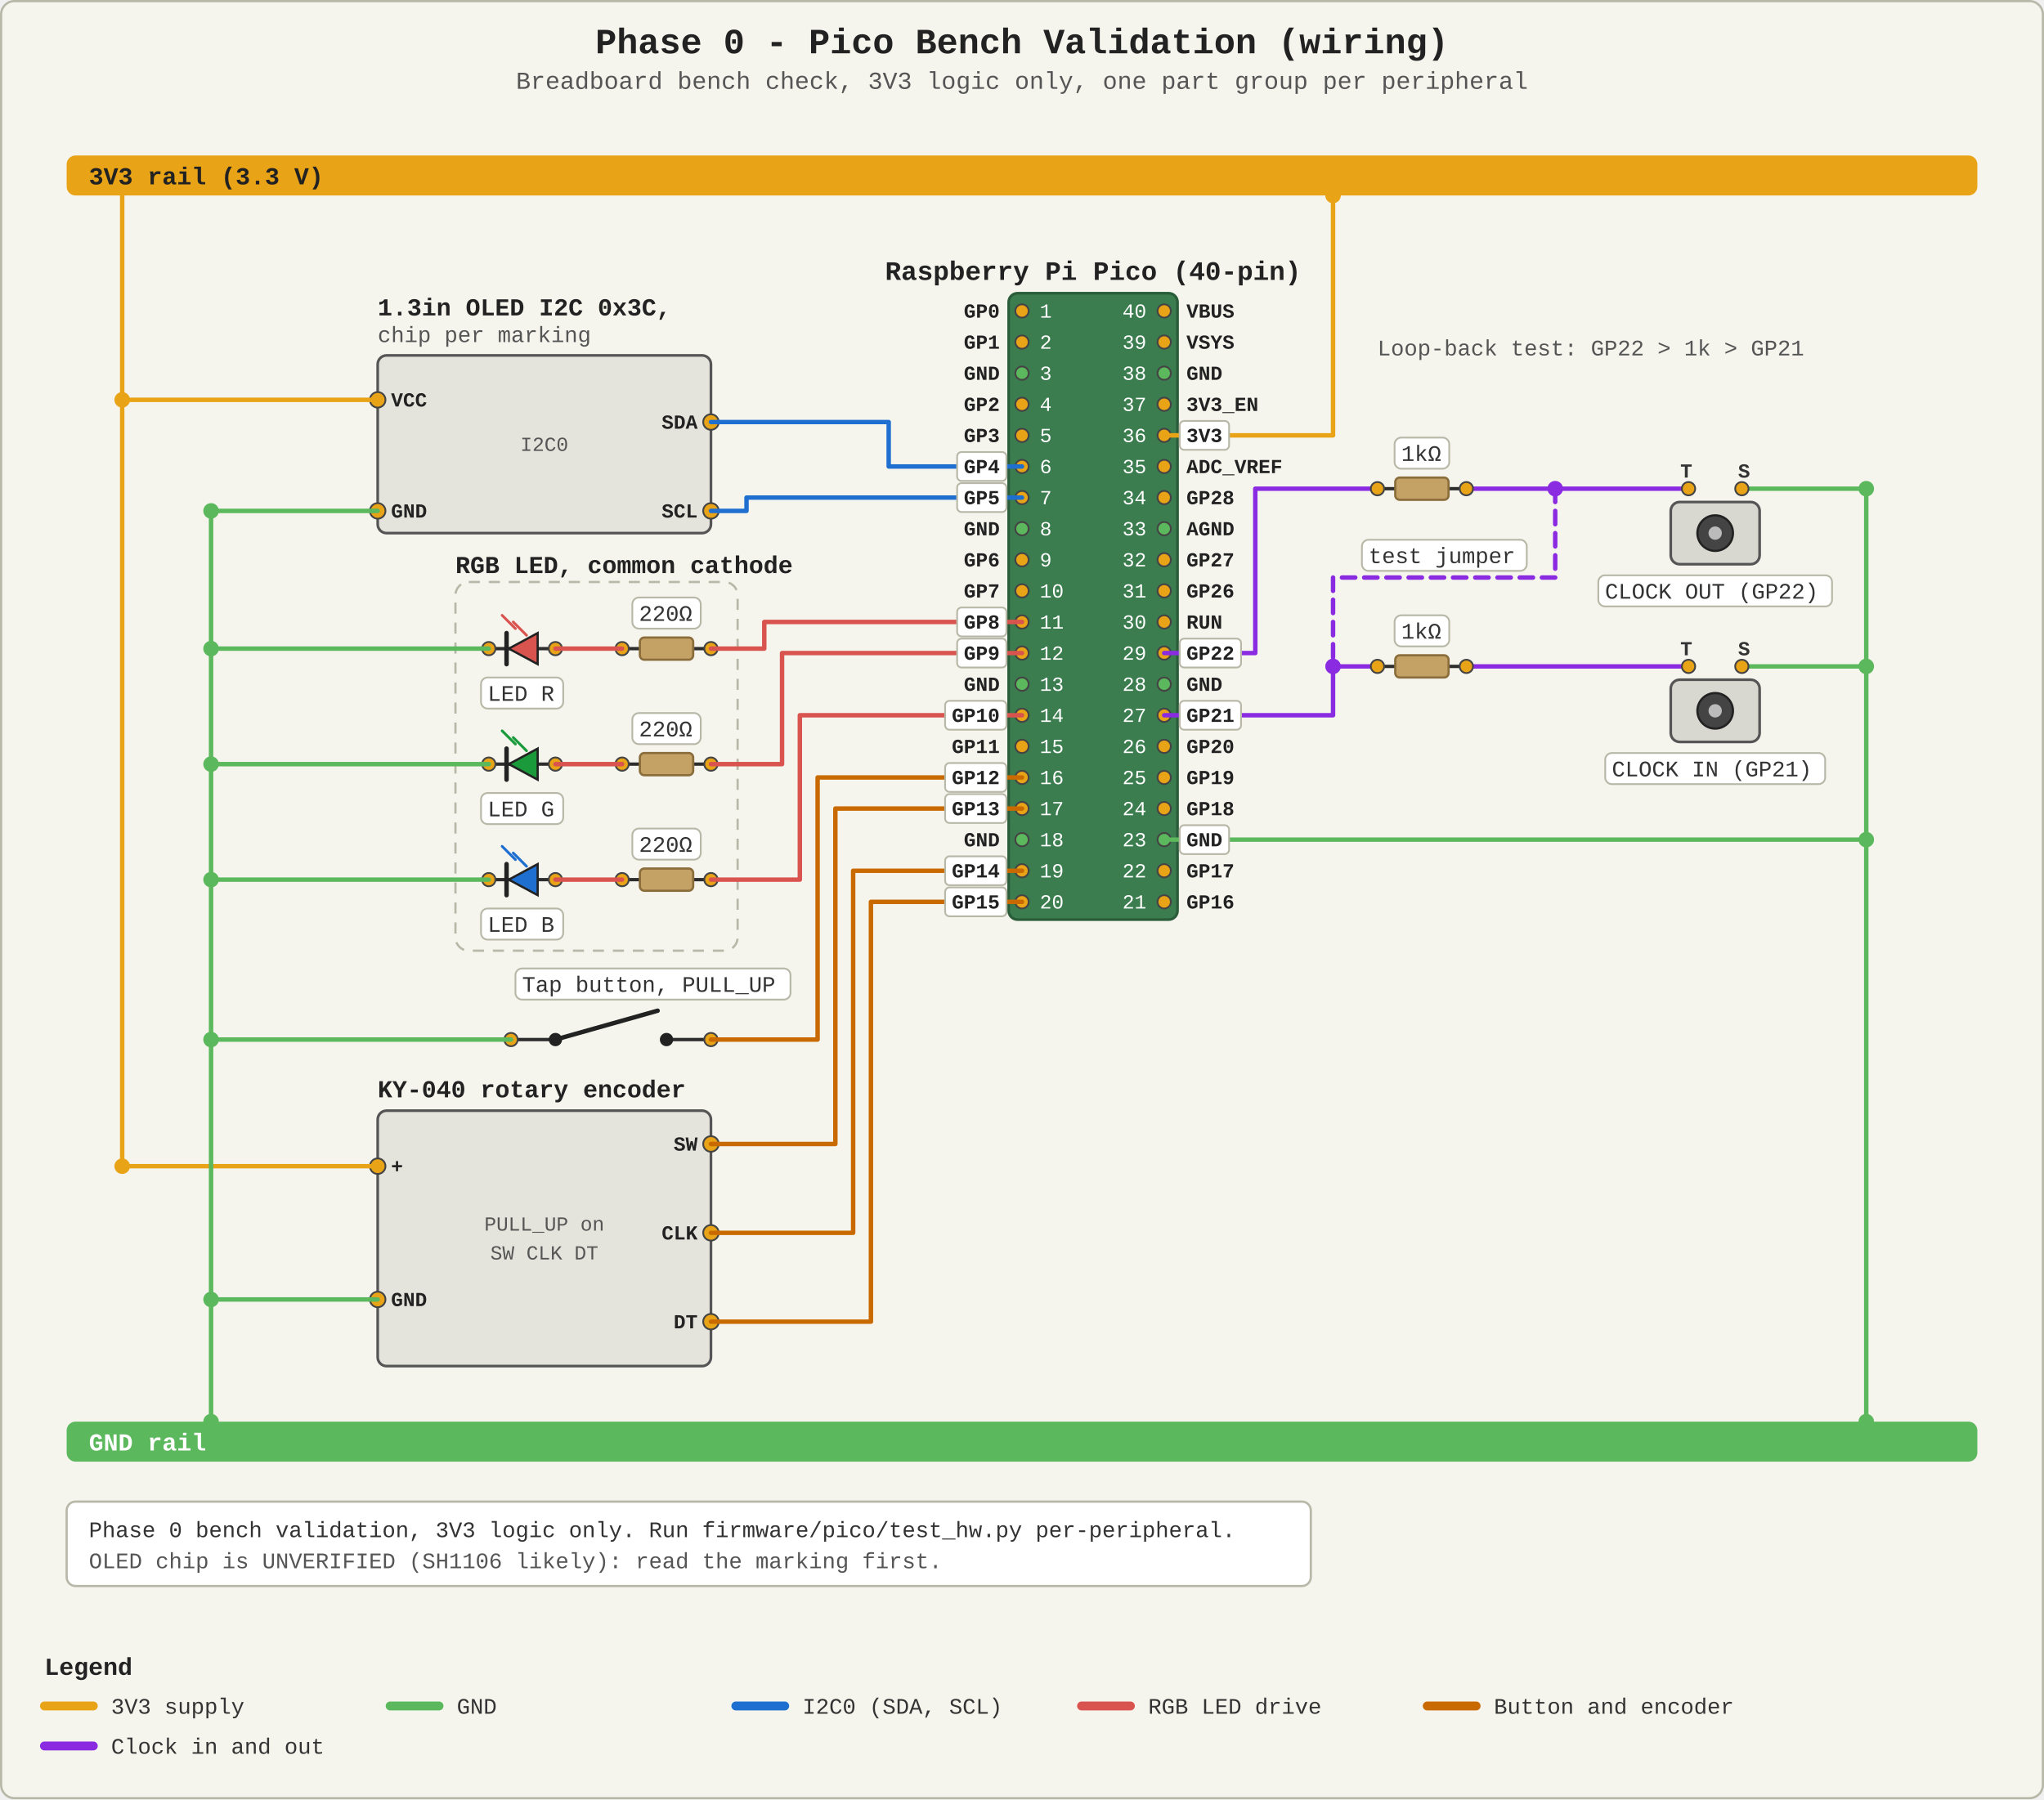
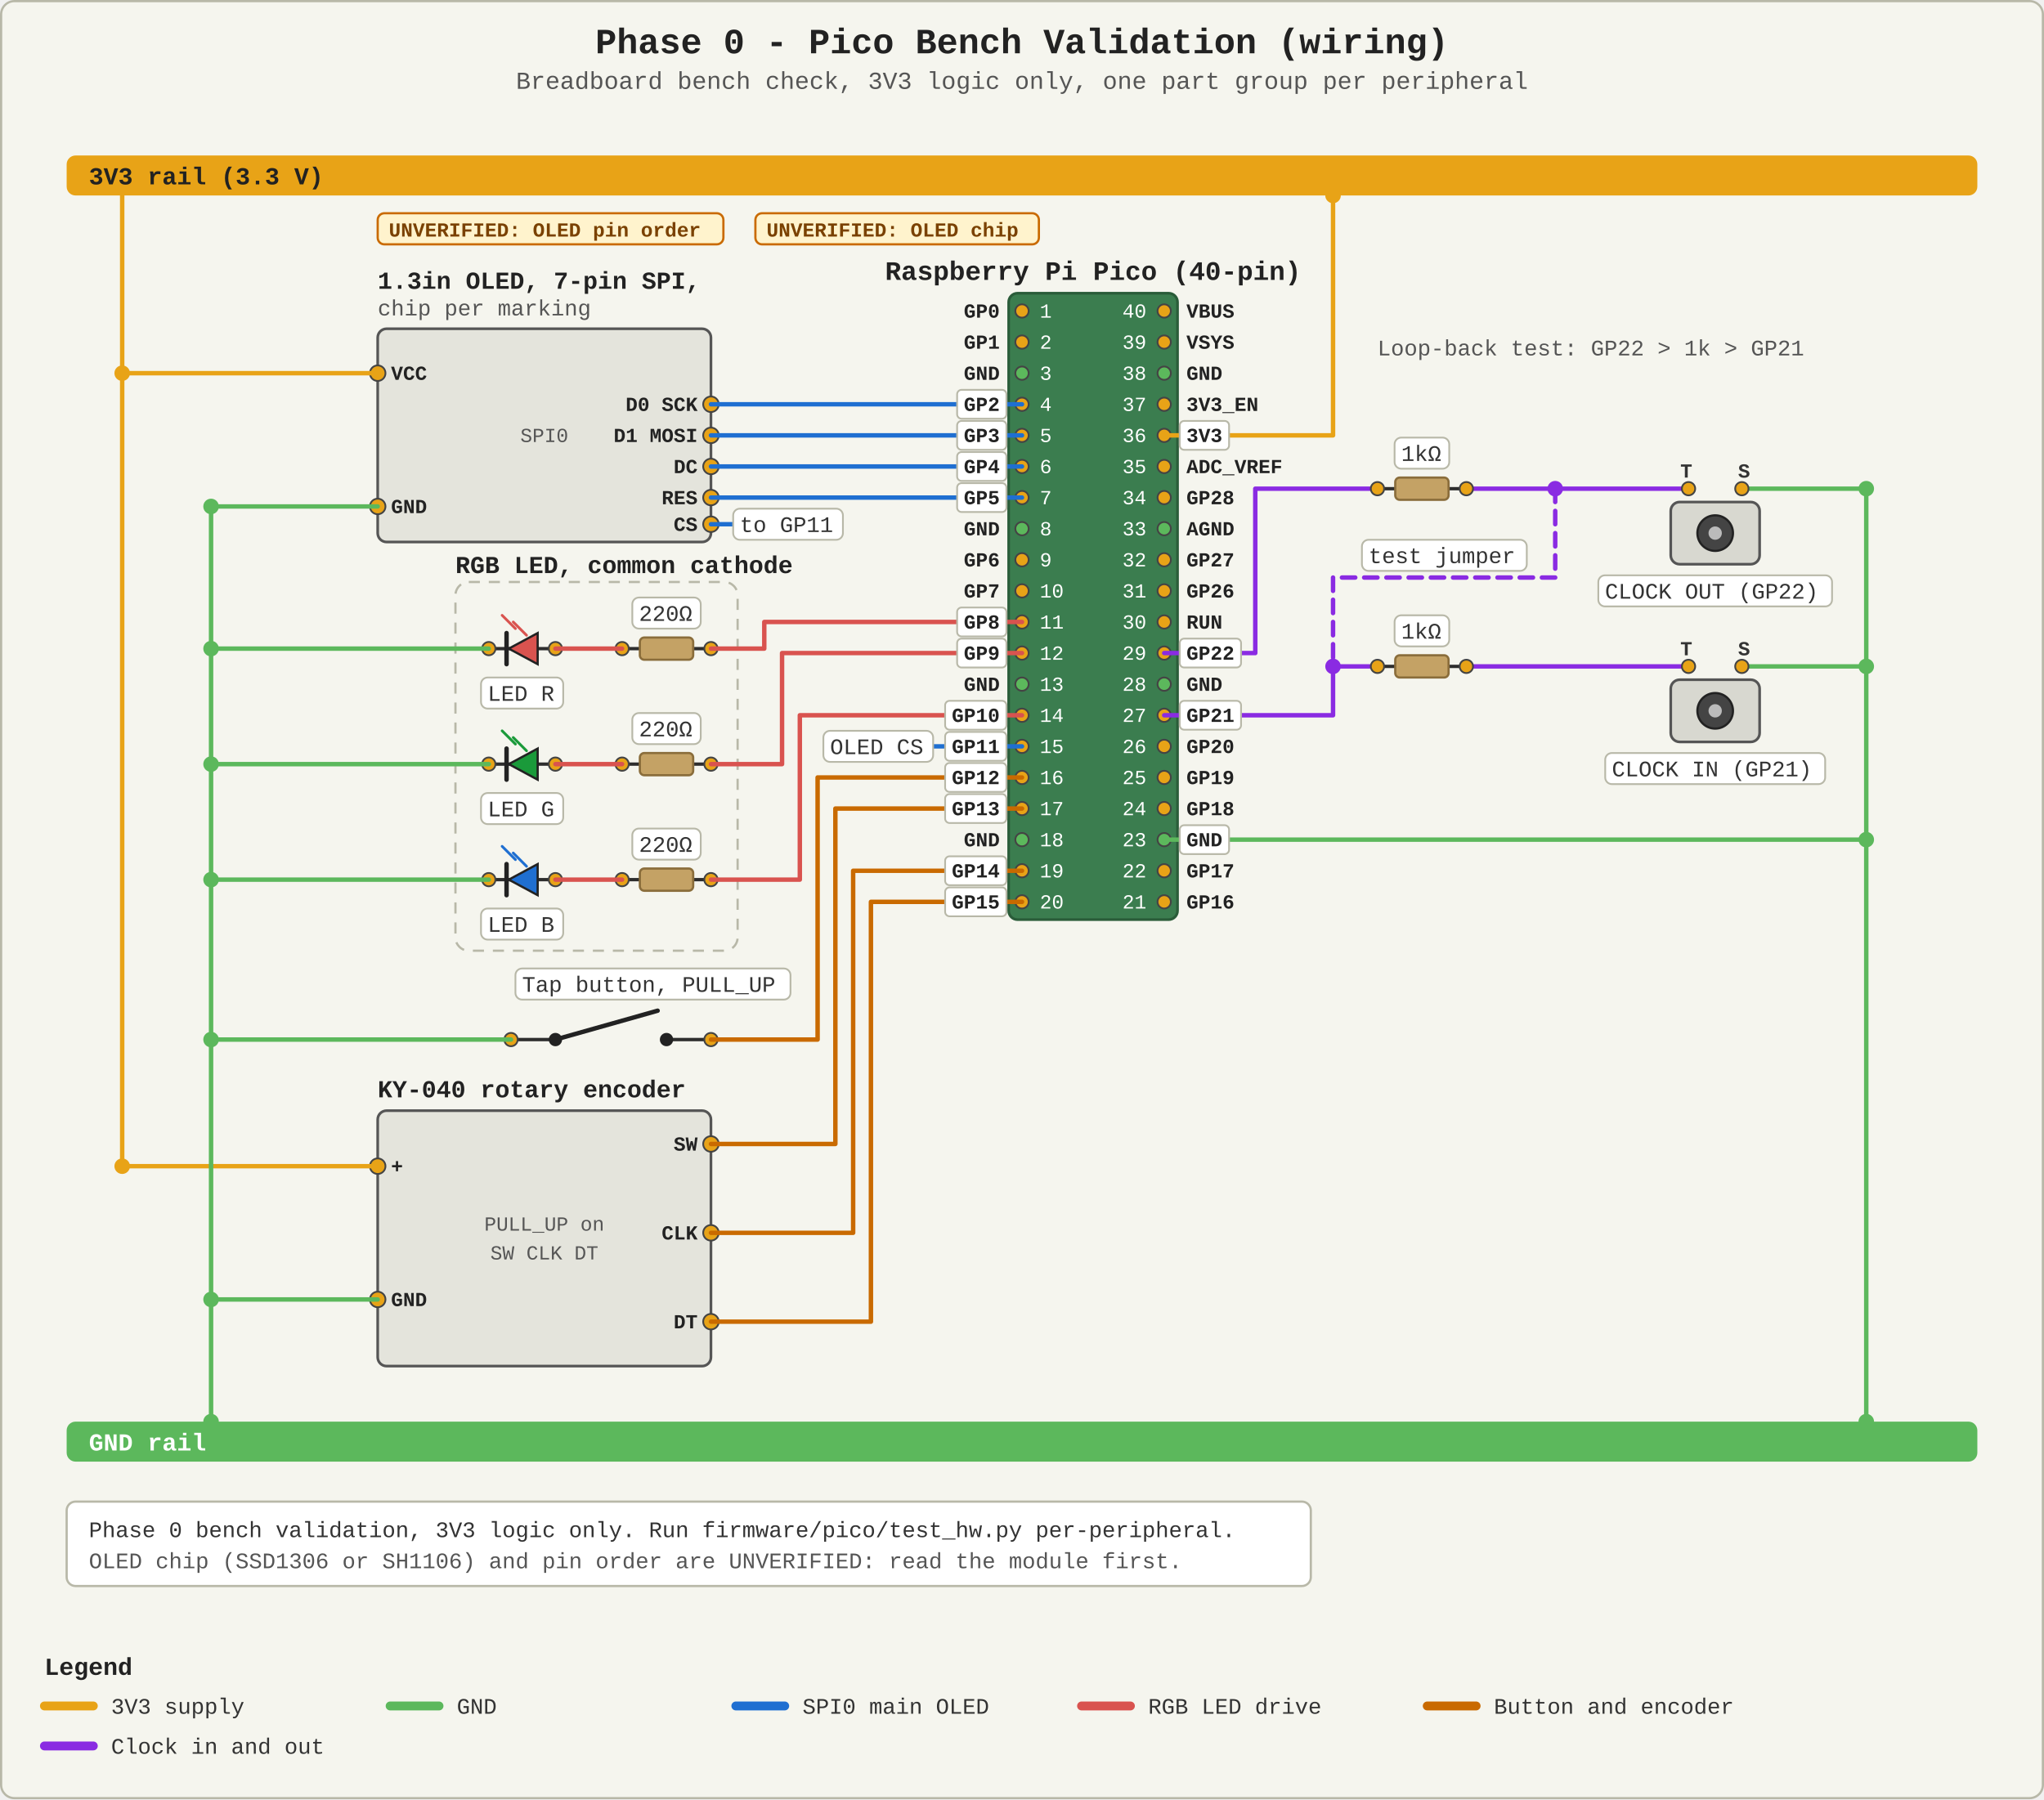
<svg xmlns="http://www.w3.org/2000/svg" viewBox="0 0 920 810" width="920" height="810">
  <style>text { font-family: "SF Mono", Consolas, "Liberation Mono", monospace; }</style>
  <rect x="0.5" y="0.5" width="919" height="809" rx="6" fill="#f5f5ee" stroke="#b8b8a8" stroke-width="1" />
  <text x="460" y="24" font-size="16" text-anchor="middle" fill="#222" font-weight="bold">Phase 0 - Pico Bench Validation (wiring)</text>
  <text x="460" y="40" font-size="11" text-anchor="middle" fill="#555">Breadboard bench check, 3V3 logic only, one part group per peripheral</text>
  <rect x="30" y="70" width="860" height="18" rx="4" fill="#e8a317" />
  <text x="40" y="83" font-size="11" text-anchor="start" fill="#222" font-weight="bold">3V3 rail (3.3 V)</text>
  <rect x="30" y="640" width="860" height="18" rx="4" fill="#5cb85c" />
  <text x="40" y="653" font-size="11" text-anchor="start" fill="#fff" font-weight="bold">GND rail</text>
  <rect x="454" y="132" width="76" height="282" rx="4" fill="#3b7d4f" stroke="#2a5c39" stroke-width="1.2" />
  <text x="468" y="143" font-size="9" text-anchor="start" fill="#fff">1</text>
  <text x="450" y="143" font-size="9" text-anchor="end" fill="#222" font-weight="bold">GP0</text>
  <circle cx="460" cy="140" r="3" fill="#e8a317" stroke="#444" stroke-width="0.8" />
  <text x="468" y="157" font-size="9" text-anchor="start" fill="#fff">2</text>
  <text x="450" y="157" font-size="9" text-anchor="end" fill="#222" font-weight="bold">GP1</text>
  <circle cx="460" cy="154" r="3" fill="#e8a317" stroke="#444" stroke-width="0.8" />
  <text x="468" y="171" font-size="9" text-anchor="start" fill="#fff">3</text>
  <text x="450" y="171" font-size="9" text-anchor="end" fill="#222" font-weight="bold">GND</text>
  <circle cx="460" cy="168" r="3" fill="#5cb85c" stroke="#444" stroke-width="0.8" />
  <text x="468" y="185" font-size="9" text-anchor="start" fill="#fff">4</text>
  <text x="450" y="185" font-size="9" text-anchor="end" fill="#222" font-weight="bold">GP2</text>
  <circle cx="460" cy="182" r="3" fill="#e8a317" stroke="#444" stroke-width="0.8" />
  <text x="468" y="199" font-size="9" text-anchor="start" fill="#fff">5</text>
  <text x="450" y="199" font-size="9" text-anchor="end" fill="#222" font-weight="bold">GP3</text>
  <circle cx="460" cy="196" r="3" fill="#e8a317" stroke="#444" stroke-width="0.8" />
  <text x="468" y="213" font-size="9" text-anchor="start" fill="#fff">6</text>
  <text x="450" y="213" font-size="9" text-anchor="end" fill="#222" font-weight="bold">GP4</text>
  <circle cx="460" cy="210" r="3" fill="#e8a317" stroke="#444" stroke-width="0.8" />
  <text x="468" y="227" font-size="9" text-anchor="start" fill="#fff">7</text>
  <text x="450" y="227" font-size="9" text-anchor="end" fill="#222" font-weight="bold">GP5</text>
  <circle cx="460" cy="224" r="3" fill="#e8a317" stroke="#444" stroke-width="0.8" />
  <text x="468" y="241" font-size="9" text-anchor="start" fill="#fff">8</text>
  <text x="450" y="241" font-size="9" text-anchor="end" fill="#222" font-weight="bold">GND</text>
  <circle cx="460" cy="238" r="3" fill="#5cb85c" stroke="#444" stroke-width="0.8" />
  <text x="468" y="255" font-size="9" text-anchor="start" fill="#fff">9</text>
  <text x="450" y="255" font-size="9" text-anchor="end" fill="#222" font-weight="bold">GP6</text>
  <circle cx="460" cy="252" r="3" fill="#e8a317" stroke="#444" stroke-width="0.8" />
  <text x="468" y="269" font-size="9" text-anchor="start" fill="#fff">10</text>
  <text x="450" y="269" font-size="9" text-anchor="end" fill="#222" font-weight="bold">GP7</text>
  <circle cx="460" cy="266" r="3" fill="#e8a317" stroke="#444" stroke-width="0.8" />
  <text x="468" y="283" font-size="9" text-anchor="start" fill="#fff">11</text>
  <text x="450" y="283" font-size="9" text-anchor="end" fill="#222" font-weight="bold">GP8</text>
  <circle cx="460" cy="280" r="3" fill="#e8a317" stroke="#444" stroke-width="0.8" />
  <text x="468" y="297" font-size="9" text-anchor="start" fill="#fff">12</text>
  <text x="450" y="297" font-size="9" text-anchor="end" fill="#222" font-weight="bold">GP9</text>
  <circle cx="460" cy="294" r="3" fill="#e8a317" stroke="#444" stroke-width="0.8" />
  <text x="468" y="311" font-size="9" text-anchor="start" fill="#fff">13</text>
  <text x="450" y="311" font-size="9" text-anchor="end" fill="#222" font-weight="bold">GND</text>
  <circle cx="460" cy="308" r="3" fill="#5cb85c" stroke="#444" stroke-width="0.8" />
  <text x="468" y="325" font-size="9" text-anchor="start" fill="#fff">14</text>
  <text x="450" y="325" font-size="9" text-anchor="end" fill="#222" font-weight="bold">GP10</text>
  <circle cx="460" cy="322" r="3" fill="#e8a317" stroke="#444" stroke-width="0.8" />
  <text x="468" y="339" font-size="9" text-anchor="start" fill="#fff">15</text>
  <text x="450" y="339" font-size="9" text-anchor="end" fill="#222" font-weight="bold">GP11</text>
  <circle cx="460" cy="336" r="3" fill="#e8a317" stroke="#444" stroke-width="0.8" />
  <text x="468" y="353" font-size="9" text-anchor="start" fill="#fff">16</text>
  <text x="450" y="353" font-size="9" text-anchor="end" fill="#222" font-weight="bold">GP12</text>
  <circle cx="460" cy="350" r="3" fill="#e8a317" stroke="#444" stroke-width="0.8" />
  <text x="468" y="367" font-size="9" text-anchor="start" fill="#fff">17</text>
  <text x="450" y="367" font-size="9" text-anchor="end" fill="#222" font-weight="bold">GP13</text>
  <circle cx="460" cy="364" r="3" fill="#e8a317" stroke="#444" stroke-width="0.8" />
  <text x="468" y="381" font-size="9" text-anchor="start" fill="#fff">18</text>
  <text x="450" y="381" font-size="9" text-anchor="end" fill="#222" font-weight="bold">GND</text>
  <circle cx="460" cy="378" r="3" fill="#5cb85c" stroke="#444" stroke-width="0.8" />
  <text x="468" y="395" font-size="9" text-anchor="start" fill="#fff">19</text>
  <text x="450" y="395" font-size="9" text-anchor="end" fill="#222" font-weight="bold">GP14</text>
  <circle cx="460" cy="392" r="3" fill="#e8a317" stroke="#444" stroke-width="0.8" />
  <text x="468" y="409" font-size="9" text-anchor="start" fill="#fff">20</text>
  <text x="450" y="409" font-size="9" text-anchor="end" fill="#222" font-weight="bold">GP15</text>
  <circle cx="460" cy="406" r="3" fill="#e8a317" stroke="#444" stroke-width="0.8" />
  <text x="516" y="409" font-size="9" text-anchor="end" fill="#fff">21</text>
  <text x="534" y="409" font-size="9" text-anchor="start" fill="#222" font-weight="bold">GP16</text>
  <circle cx="524" cy="406" r="3" fill="#e8a317" stroke="#444" stroke-width="0.8" />
  <text x="516" y="395" font-size="9" text-anchor="end" fill="#fff">22</text>
  <text x="534" y="395" font-size="9" text-anchor="start" fill="#222" font-weight="bold">GP17</text>
  <circle cx="524" cy="392" r="3" fill="#e8a317" stroke="#444" stroke-width="0.8" />
  <text x="516" y="381" font-size="9" text-anchor="end" fill="#fff">23</text>
  <text x="534" y="381" font-size="9" text-anchor="start" fill="#222" font-weight="bold">GND</text>
  <circle cx="524" cy="378" r="3" fill="#5cb85c" stroke="#444" stroke-width="0.8" />
  <text x="516" y="367" font-size="9" text-anchor="end" fill="#fff">24</text>
  <text x="534" y="367" font-size="9" text-anchor="start" fill="#222" font-weight="bold">GP18</text>
  <circle cx="524" cy="364" r="3" fill="#e8a317" stroke="#444" stroke-width="0.8" />
  <text x="516" y="353" font-size="9" text-anchor="end" fill="#fff">25</text>
  <text x="534" y="353" font-size="9" text-anchor="start" fill="#222" font-weight="bold">GP19</text>
  <circle cx="524" cy="350" r="3" fill="#e8a317" stroke="#444" stroke-width="0.8" />
  <text x="516" y="339" font-size="9" text-anchor="end" fill="#fff">26</text>
  <text x="534" y="339" font-size="9" text-anchor="start" fill="#222" font-weight="bold">GP20</text>
  <circle cx="524" cy="336" r="3" fill="#e8a317" stroke="#444" stroke-width="0.8" />
  <text x="516" y="325" font-size="9" text-anchor="end" fill="#fff">27</text>
  <text x="534" y="325" font-size="9" text-anchor="start" fill="#222" font-weight="bold">GP21</text>
  <circle cx="524" cy="322" r="3" fill="#e8a317" stroke="#444" stroke-width="0.8" />
  <text x="516" y="311" font-size="9" text-anchor="end" fill="#fff">28</text>
  <text x="534" y="311" font-size="9" text-anchor="start" fill="#222" font-weight="bold">GND</text>
  <circle cx="524" cy="308" r="3" fill="#5cb85c" stroke="#444" stroke-width="0.8" />
  <text x="516" y="297" font-size="9" text-anchor="end" fill="#fff">29</text>
  <text x="534" y="297" font-size="9" text-anchor="start" fill="#222" font-weight="bold">GP22</text>
  <circle cx="524" cy="294" r="3" fill="#e8a317" stroke="#444" stroke-width="0.8" />
  <text x="516" y="283" font-size="9" text-anchor="end" fill="#fff">30</text>
  <text x="534" y="283" font-size="9" text-anchor="start" fill="#222" font-weight="bold">RUN</text>
  <circle cx="524" cy="280" r="3" fill="#e8a317" stroke="#444" stroke-width="0.8" />
  <text x="516" y="269" font-size="9" text-anchor="end" fill="#fff">31</text>
  <text x="534" y="269" font-size="9" text-anchor="start" fill="#222" font-weight="bold">GP26</text>
  <circle cx="524" cy="266" r="3" fill="#e8a317" stroke="#444" stroke-width="0.8" />
  <text x="516" y="255" font-size="9" text-anchor="end" fill="#fff">32</text>
  <text x="534" y="255" font-size="9" text-anchor="start" fill="#222" font-weight="bold">GP27</text>
  <circle cx="524" cy="252" r="3" fill="#e8a317" stroke="#444" stroke-width="0.8" />
  <text x="516" y="241" font-size="9" text-anchor="end" fill="#fff">33</text>
  <text x="534" y="241" font-size="9" text-anchor="start" fill="#222" font-weight="bold">AGND</text>
  <circle cx="524" cy="238" r="3" fill="#5cb85c" stroke="#444" stroke-width="0.8" />
  <text x="516" y="227" font-size="9" text-anchor="end" fill="#fff">34</text>
  <text x="534" y="227" font-size="9" text-anchor="start" fill="#222" font-weight="bold">GP28</text>
  <circle cx="524" cy="224" r="3" fill="#e8a317" stroke="#444" stroke-width="0.8" />
  <text x="516" y="213" font-size="9" text-anchor="end" fill="#fff">35</text>
  <text x="534" y="213" font-size="9" text-anchor="start" fill="#222" font-weight="bold">ADC_VREF</text>
  <circle cx="524" cy="210" r="3" fill="#e8a317" stroke="#444" stroke-width="0.8" />
  <text x="516" y="199" font-size="9" text-anchor="end" fill="#fff">36</text>
  <text x="534" y="199" font-size="9" text-anchor="start" fill="#222" font-weight="bold">3V3</text>
  <circle cx="524" cy="196" r="3" fill="#e8a317" stroke="#444" stroke-width="0.8" />
  <text x="516" y="185" font-size="9" text-anchor="end" fill="#fff">37</text>
  <text x="534" y="185" font-size="9" text-anchor="start" fill="#222" font-weight="bold">3V3_EN</text>
  <circle cx="524" cy="182" r="3" fill="#e8a317" stroke="#444" stroke-width="0.8" />
  <text x="516" y="171" font-size="9" text-anchor="end" fill="#fff">38</text>
  <text x="534" y="171" font-size="9" text-anchor="start" fill="#222" font-weight="bold">GND</text>
  <circle cx="524" cy="168" r="3" fill="#5cb85c" stroke="#444" stroke-width="0.8" />
  <text x="516" y="157" font-size="9" text-anchor="end" fill="#fff">39</text>
  <text x="534" y="157" font-size="9" text-anchor="start" fill="#222" font-weight="bold">VSYS</text>
  <circle cx="524" cy="154" r="3" fill="#e8a317" stroke="#444" stroke-width="0.8" />
  <text x="516" y="143" font-size="9" text-anchor="end" fill="#fff">40</text>
  <text x="534" y="143" font-size="9" text-anchor="start" fill="#222" font-weight="bold">VBUS</text>
  <circle cx="524" cy="140" r="3" fill="#e8a317" stroke="#444" stroke-width="0.8" />
  <text x="492" y="126" font-size="12" text-anchor="middle" fill="#222" font-weight="bold">Raspberry Pi Pico (40-pin)</text>
-   <rect x="170" y="160" width="150" height="80" rx="4" fill="#e4e4dc" stroke="#555" stroke-width="1.2" />
-   <text x="170" y="142" font-size="11" text-anchor="start" fill="#222" font-weight="bold">1.3in OLED I2C 0x3C,</text>
-   <text x="170" y="154" font-size="10" text-anchor="start" fill="#555">chip per marking</text>
-   <text x="245" y="203" font-size="9" text-anchor="middle" fill="#555">I2C0</text>
-   <text x="176" y="183" font-size="9" text-anchor="start" fill="#222" font-weight="bold">VCC</text>
-   <circle cx="170" cy="180" r="3.5" fill="#e8a317" stroke="#444" stroke-width="0.8" />
-   <text x="176" y="233" font-size="9" text-anchor="start" fill="#222" font-weight="bold">GND</text>
-   <circle cx="170" cy="230" r="3.5" fill="#e8a317" stroke="#444" stroke-width="0.8" />
-   <text x="314" y="193" font-size="9" text-anchor="end" fill="#222" font-weight="bold">SDA</text>
-   <circle cx="320" cy="190" r="3.5" fill="#e8a317" stroke="#444" stroke-width="0.8" />
-   <text x="314" y="233" font-size="9" text-anchor="end" fill="#222" font-weight="bold">SCL</text>
-   <circle cx="320" cy="230" r="3.5" fill="#e8a317" stroke="#444" stroke-width="0.8" />
+   <rect x="170" y="148" width="150" height="96" rx="4" fill="#e4e4dc" stroke="#555" stroke-width="1.2" />
+   <text x="170" y="130" font-size="11" text-anchor="start" fill="#222" font-weight="bold">1.3in OLED, 7-pin SPI,</text>
+   <text x="170" y="142" font-size="10" text-anchor="start" fill="#555">chip per marking</text>
+   <text x="245" y="199" font-size="9" text-anchor="middle" fill="#555">SPI0</text>
+   <text x="176" y="171" font-size="9" text-anchor="start" fill="#222" font-weight="bold">VCC</text>
+   <circle cx="170" cy="168" r="3.5" fill="#e8a317" stroke="#444" stroke-width="0.8" />
+   <text x="176" y="231" font-size="9" text-anchor="start" fill="#222" font-weight="bold">GND</text>
+   <circle cx="170" cy="228" r="3.5" fill="#e8a317" stroke="#444" stroke-width="0.8" />
+   <text x="314" y="185" font-size="9" text-anchor="end" fill="#222" font-weight="bold">D0 SCK</text>
+   <circle cx="320" cy="182" r="3.5" fill="#e8a317" stroke="#444" stroke-width="0.8" />
+   <text x="314" y="199" font-size="9" text-anchor="end" fill="#222" font-weight="bold">D1 MOSI</text>
+   <circle cx="320" cy="196" r="3.5" fill="#e8a317" stroke="#444" stroke-width="0.8" />
+   <text x="314" y="213" font-size="9" text-anchor="end" fill="#222" font-weight="bold">DC</text>
+   <circle cx="320" cy="210" r="3.5" fill="#e8a317" stroke="#444" stroke-width="0.8" />
+   <text x="314" y="227" font-size="9" text-anchor="end" fill="#222" font-weight="bold">RES</text>
+   <circle cx="320" cy="224" r="3.5" fill="#e8a317" stroke="#444" stroke-width="0.8" />
+   <text x="314" y="239" font-size="9" text-anchor="end" fill="#222" font-weight="bold">CS</text>
+   <circle cx="320" cy="236" r="3.5" fill="#e8a317" stroke="#444" stroke-width="0.8" />
+   <rect x="170" y="96" width="155.6" height="14" rx="3" fill="#fff3cd" stroke="#c96a00" stroke-width="1" />
+   <text x="175" y="106.5" font-size="9" text-anchor="start" fill="#7a4100" font-weight="bold">UNVERIFIED: OLED pin order</text>
+   <rect x="340" y="96" width="127.6" height="14" rx="3" fill="#fff3cd" stroke="#c96a00" stroke-width="1" />
+   <text x="345" y="106.5" font-size="9" text-anchor="start" fill="#7a4100" font-weight="bold">UNVERIFIED: OLED chip</text>
  <rect x="205" y="262" width="127" height="166" rx="6" fill="none" stroke="#b8b8a8" stroke-width="1" stroke-dasharray="5 4" />
  <text x="205" y="258" font-size="11" text-anchor="start" fill="#222" font-weight="bold">RGB LED, common cathode</text>
  <line x1="280" y1="292" x2="320" y2="292" stroke="#2d2d2d" stroke-width="1.5" stroke-linecap="round" />
  <rect x="288" y="287" width="24" height="10" rx="2" fill="#c4a265" stroke="#8a6d3b" stroke-width="1" />
  <rect x="284.6" y="269" width="30.8" height="14" rx="3" fill="#ffffff" stroke="#b8b8a8" stroke-width="0.8" />
  <text x="287.6" y="279.5" font-size="10" text-anchor="start" fill="#333">220Ω</text>
  <circle cx="280" cy="292" r="3" fill="#e8a317" stroke="#444" stroke-width="0.8" />
  <circle cx="320" cy="292" r="3" fill="#e8a317" stroke="#444" stroke-width="0.8" />
  <line x1="220" y1="292" x2="250" y2="292" stroke="#2d2d2d" stroke-width="1.5" stroke-linecap="round" />
  <path d="M242,285 L242,299 L229,292 Z" fill="#d9534f" stroke="#222" stroke-width="1" />
  <line x1="228" y1="285" x2="228" y2="299" stroke="#222" stroke-width="2" stroke-linecap="round" />
  <line x1="232" y1="283" x2="226" y2="277" stroke="#d9534f" stroke-width="1.2" stroke-linecap="round" />
  <line x1="237" y1="286" x2="231" y2="280" stroke="#d9534f" stroke-width="1.2" stroke-linecap="round" />
  <circle cx="220" cy="292" r="3" fill="#e8a317" stroke="#444" stroke-width="0.8" />
  <circle cx="250" cy="292" r="3" fill="#e8a317" stroke="#444" stroke-width="0.8" />
  <rect x="216.5" y="305" width="37" height="14" rx="3" fill="#ffffff" stroke="#b8b8a8" stroke-width="0.8" />
  <text x="219.5" y="315.5" font-size="10" text-anchor="start" fill="#333">LED R</text>
  <line x1="280" y1="344" x2="320" y2="344" stroke="#2d2d2d" stroke-width="1.5" stroke-linecap="round" />
  <rect x="288" y="339" width="24" height="10" rx="2" fill="#c4a265" stroke="#8a6d3b" stroke-width="1" />
  <rect x="284.6" y="321" width="30.8" height="14" rx="3" fill="#ffffff" stroke="#b8b8a8" stroke-width="0.8" />
  <text x="287.6" y="331.5" font-size="10" text-anchor="start" fill="#333">220Ω</text>
  <circle cx="280" cy="344" r="3" fill="#e8a317" stroke="#444" stroke-width="0.8" />
  <circle cx="320" cy="344" r="3" fill="#e8a317" stroke="#444" stroke-width="0.8" />
  <line x1="220" y1="344" x2="250" y2="344" stroke="#2d2d2d" stroke-width="1.5" stroke-linecap="round" />
  <path d="M242,337 L242,351 L229,344 Z" fill="#1a9a3a" stroke="#222" stroke-width="1" />
  <line x1="228" y1="337" x2="228" y2="351" stroke="#222" stroke-width="2" stroke-linecap="round" />
  <line x1="232" y1="335" x2="226" y2="329" stroke="#1a9a3a" stroke-width="1.2" stroke-linecap="round" />
  <line x1="237" y1="338" x2="231" y2="332" stroke="#1a9a3a" stroke-width="1.2" stroke-linecap="round" />
  <circle cx="220" cy="344" r="3" fill="#e8a317" stroke="#444" stroke-width="0.8" />
  <circle cx="250" cy="344" r="3" fill="#e8a317" stroke="#444" stroke-width="0.8" />
  <rect x="216.5" y="357" width="37" height="14" rx="3" fill="#ffffff" stroke="#b8b8a8" stroke-width="0.8" />
  <text x="219.5" y="367.5" font-size="10" text-anchor="start" fill="#333">LED G</text>
  <line x1="280" y1="396" x2="320" y2="396" stroke="#2d2d2d" stroke-width="1.5" stroke-linecap="round" />
  <rect x="288" y="391" width="24" height="10" rx="2" fill="#c4a265" stroke="#8a6d3b" stroke-width="1" />
  <rect x="284.6" y="373" width="30.8" height="14" rx="3" fill="#ffffff" stroke="#b8b8a8" stroke-width="0.8" />
  <text x="287.6" y="383.5" font-size="10" text-anchor="start" fill="#333">220Ω</text>
  <circle cx="280" cy="396" r="3" fill="#e8a317" stroke="#444" stroke-width="0.8" />
  <circle cx="320" cy="396" r="3" fill="#e8a317" stroke="#444" stroke-width="0.8" />
  <line x1="220" y1="396" x2="250" y2="396" stroke="#2d2d2d" stroke-width="1.5" stroke-linecap="round" />
  <path d="M242,389 L242,403 L229,396 Z" fill="#1f6fd1" stroke="#222" stroke-width="1" />
  <line x1="228" y1="389" x2="228" y2="403" stroke="#222" stroke-width="2" stroke-linecap="round" />
  <line x1="232" y1="387" x2="226" y2="381" stroke="#1f6fd1" stroke-width="1.2" stroke-linecap="round" />
  <line x1="237" y1="390" x2="231" y2="384" stroke="#1f6fd1" stroke-width="1.2" stroke-linecap="round" />
  <circle cx="220" cy="396" r="3" fill="#e8a317" stroke="#444" stroke-width="0.8" />
  <circle cx="250" cy="396" r="3" fill="#e8a317" stroke="#444" stroke-width="0.8" />
  <rect x="216.5" y="409" width="37" height="14" rx="3" fill="#ffffff" stroke="#b8b8a8" stroke-width="0.8" />
  <text x="219.5" y="419.5" font-size="10" text-anchor="start" fill="#333">LED B</text>
  <line x1="230" y1="468" x2="250" y2="468" stroke="#2d2d2d" stroke-width="1.5" stroke-linecap="round" />
  <line x1="300" y1="468" x2="320" y2="468" stroke="#2d2d2d" stroke-width="1.5" stroke-linecap="round" />
  <line x1="250" y1="468" x2="296" y2="455" stroke="#222" stroke-width="2" stroke-linecap="round" />
  <circle cx="250" cy="468" r="3" fill="#222" />
  <circle cx="300" cy="468" r="3" fill="#222" />
  <circle cx="230" cy="468" r="3" fill="#e8a317" stroke="#444" stroke-width="0.8" />
  <circle cx="320" cy="468" r="3" fill="#e8a317" stroke="#444" stroke-width="0.8" />
  <rect x="232" y="436" width="123.8" height="14" rx="3" fill="#ffffff" stroke="#b8b8a8" stroke-width="0.8" />
  <text x="235" y="446.5" font-size="10" text-anchor="start" fill="#333">Tap button, PULL_UP</text>
  <rect x="170" y="500" width="150" height="115" rx="4" fill="#e4e4dc" stroke="#555" stroke-width="1.2" />
  <text x="170" y="494" font-size="11" text-anchor="start" fill="#222" font-weight="bold">KY-040 rotary encoder</text>
  <text x="245" y="554" font-size="9" text-anchor="middle" fill="#555">PULL_UP on</text>
  <text x="245" y="567" font-size="9" text-anchor="middle" fill="#555">SW CLK DT</text>
  <text x="176" y="528" font-size="9" text-anchor="start" fill="#222" font-weight="bold">+</text>
  <circle cx="170" cy="525" r="3.5" fill="#e8a317" stroke="#444" stroke-width="0.8" />
  <text x="176" y="588" font-size="9" text-anchor="start" fill="#222" font-weight="bold">GND</text>
  <circle cx="170" cy="585" r="3.5" fill="#e8a317" stroke="#444" stroke-width="0.8" />
  <text x="314" y="518" font-size="9" text-anchor="end" fill="#222" font-weight="bold">SW</text>
  <circle cx="320" cy="515" r="3.5" fill="#e8a317" stroke="#444" stroke-width="0.8" />
  <text x="314" y="558" font-size="9" text-anchor="end" fill="#222" font-weight="bold">CLK</text>
  <circle cx="320" cy="555" r="3.5" fill="#e8a317" stroke="#444" stroke-width="0.8" />
  <text x="314" y="598" font-size="9" text-anchor="end" fill="#222" font-weight="bold">DT</text>
  <circle cx="320" cy="595" r="3.5" fill="#e8a317" stroke="#444" stroke-width="0.8" />
-   <polyline points="460,210 400,210 400,190 320,190" fill="none" stroke="#1f6fd1" stroke-width="2" stroke-linejoin="round" stroke-linecap="round" />
-   <polyline points="460,224 336,224 336,230 320,230" fill="none" stroke="#1f6fd1" stroke-width="2" stroke-linejoin="round" stroke-linecap="round" />
+   <polyline points="460,182 320,182" fill="none" stroke="#1f6fd1" stroke-width="2" stroke-linejoin="round" stroke-linecap="round" />
+   <polyline points="460,196 320,196" fill="none" stroke="#1f6fd1" stroke-width="2" stroke-linejoin="round" stroke-linecap="round" />
+   <polyline points="460,210 320,210" fill="none" stroke="#1f6fd1" stroke-width="2" stroke-linejoin="round" stroke-linecap="round" />
+   <polyline points="460,224 320,224" fill="none" stroke="#1f6fd1" stroke-width="2" stroke-linejoin="round" stroke-linecap="round" />
  <polyline points="460,280 344,280 344,292 320,292" fill="none" stroke="#d9534f" stroke-width="2" stroke-linejoin="round" stroke-linecap="round" />
  <polyline points="460,294 352,294 352,344 320,344" fill="none" stroke="#d9534f" stroke-width="2" stroke-linejoin="round" stroke-linecap="round" />
  <polyline points="460,322 360,322 360,396 320,396" fill="none" stroke="#d9534f" stroke-width="2" stroke-linejoin="round" stroke-linecap="round" />
  <polyline points="460,350 368,350 368,468 320,468" fill="none" stroke="#c96a00" stroke-width="2" stroke-linejoin="round" stroke-linecap="round" />
  <polyline points="460,364 376,364 376,515 320,515" fill="none" stroke="#c96a00" stroke-width="2" stroke-linejoin="round" stroke-linecap="round" />
  <polyline points="460,392 384,392 384,555 320,555" fill="none" stroke="#c96a00" stroke-width="2" stroke-linejoin="round" stroke-linecap="round" />
  <polyline points="460,406 392,406 392,595 320,595" fill="none" stroke="#c96a00" stroke-width="2" stroke-linejoin="round" stroke-linecap="round" />
-   <polyline points="170,180 55,180" fill="none" stroke="#e8a317" stroke-width="2" stroke-linejoin="round" stroke-linecap="round" />
-   <polyline points="170,230 95,230" fill="none" stroke="#5cb85c" stroke-width="2" stroke-linejoin="round" stroke-linecap="round" />
+   <polyline points="170,168 55,168" fill="none" stroke="#e8a317" stroke-width="2" stroke-linejoin="round" stroke-linecap="round" />
+   <polyline points="170,228 95,228" fill="none" stroke="#5cb85c" stroke-width="2" stroke-linejoin="round" stroke-linecap="round" />
+   <polyline points="320,236 330,236" fill="none" stroke="#1f6fd1" stroke-width="2" stroke-linejoin="round" stroke-linecap="round" />
+   <polyline points="460,336 420,336" fill="none" stroke="#1f6fd1" stroke-width="2" stroke-linejoin="round" stroke-linecap="round" />
  <polyline points="280,292 250,292" fill="none" stroke="#d9534f" stroke-width="2" stroke-linejoin="round" stroke-linecap="round" />
  <polyline points="220,292 95,292" fill="none" stroke="#5cb85c" stroke-width="2" stroke-linejoin="round" stroke-linecap="round" />
  <polyline points="280,344 250,344" fill="none" stroke="#d9534f" stroke-width="2" stroke-linejoin="round" stroke-linecap="round" />
  <polyline points="220,344 95,344" fill="none" stroke="#5cb85c" stroke-width="2" stroke-linejoin="round" stroke-linecap="round" />
  <polyline points="280,396 250,396" fill="none" stroke="#d9534f" stroke-width="2" stroke-linejoin="round" stroke-linecap="round" />
  <polyline points="220,396 95,396" fill="none" stroke="#5cb85c" stroke-width="2" stroke-linejoin="round" stroke-linecap="round" />
  <polyline points="230,468 95,468" fill="none" stroke="#5cb85c" stroke-width="2" stroke-linejoin="round" stroke-linecap="round" />
  <polyline points="170,525 55,525" fill="none" stroke="#e8a317" stroke-width="2" stroke-linejoin="round" stroke-linecap="round" />
  <polyline points="170,585 95,585" fill="none" stroke="#5cb85c" stroke-width="2" stroke-linejoin="round" stroke-linecap="round" />
  <polyline points="55,88 55,525" fill="none" stroke="#e8a317" stroke-width="2" stroke-linejoin="round" stroke-linecap="round" />
-   <circle cx="55" cy="180" r="3.5" fill="#e8a317" />
+   <circle cx="55" cy="168" r="3.5" fill="#e8a317" />
  <circle cx="55" cy="525" r="3.5" fill="#e8a317" />
-   <polyline points="95,230 95,640" fill="none" stroke="#5cb85c" stroke-width="2" stroke-linejoin="round" stroke-linecap="round" />
-   <circle cx="95" cy="230" r="3.5" fill="#5cb85c" />
+   <polyline points="95,228 95,640" fill="none" stroke="#5cb85c" stroke-width="2" stroke-linejoin="round" stroke-linecap="round" />
+   <circle cx="95" cy="228" r="3.5" fill="#5cb85c" />
  <circle cx="95" cy="292" r="3.5" fill="#5cb85c" />
  <circle cx="95" cy="344" r="3.5" fill="#5cb85c" />
  <circle cx="95" cy="396" r="3.5" fill="#5cb85c" />
  <circle cx="95" cy="468" r="3.5" fill="#5cb85c" />
  <circle cx="95" cy="585" r="3.5" fill="#5cb85c" />
  <circle cx="95" cy="640" r="3.5" fill="#5cb85c" />
  <polyline points="524,196 600,196 600,88" fill="none" stroke="#e8a317" stroke-width="2" stroke-linejoin="round" stroke-linecap="round" />
  <circle cx="600" cy="88" r="3.5" fill="#e8a317" />
  <polyline points="524,378 840,378" fill="none" stroke="#5cb85c" stroke-width="2" stroke-linejoin="round" stroke-linecap="round" />
  <circle cx="840" cy="378" r="3.5" fill="#5cb85c" />
  <polyline points="524,294 565,294 565,220 620,220" fill="none" stroke="#8a2be2" stroke-width="2" stroke-linejoin="round" stroke-linecap="round" />
  <polyline points="660,220 760,220" fill="none" stroke="#8a2be2" stroke-width="2" stroke-linejoin="round" stroke-linecap="round" />
  <circle cx="700" cy="220" r="3.5" fill="#8a2be2" />
  <polyline points="524,322 600,322 600,300 620,300" fill="none" stroke="#8a2be2" stroke-width="2" stroke-linejoin="round" stroke-linecap="round" />
  <polyline points="660,300 760,300" fill="none" stroke="#8a2be2" stroke-width="2" stroke-linejoin="round" stroke-linecap="round" />
  <polyline stroke-dasharray="6 4" points="700,220 700,260 600,260 600,300" fill="none" stroke="#8a2be2" stroke-width="2" stroke-linejoin="round" stroke-linecap="round" />
  <circle cx="600" cy="300" r="3.5" fill="#8a2be2" />
  <polyline points="784,220 840,220" fill="none" stroke="#5cb85c" stroke-width="2" stroke-linejoin="round" stroke-linecap="round" />
  <polyline points="784,300 840,300" fill="none" stroke="#5cb85c" stroke-width="2" stroke-linejoin="round" stroke-linecap="round" />
  <polyline points="840,220 840,640" fill="none" stroke="#5cb85c" stroke-width="2" stroke-linejoin="round" stroke-linecap="round" />
  <circle cx="840" cy="220" r="3.5" fill="#5cb85c" />
  <circle cx="840" cy="300" r="3.5" fill="#5cb85c" />
  <circle cx="840" cy="640" r="3.5" fill="#5cb85c" />
+   <rect x="330" y="229" width="49.4" height="14" rx="3" fill="#ffffff" stroke="#b8b8a8" stroke-width="0.8" />
+   <text x="333" y="239.5" font-size="10" text-anchor="start" fill="#333">to GP11</text>
+   <rect x="370.6" y="329" width="49.4" height="14" rx="3" fill="#ffffff" stroke="#b8b8a8" stroke-width="0.8" />
+   <text x="373.6" y="339.5" font-size="10" text-anchor="start" fill="#333">OLED CS</text>
+   <rect x="430.8" y="175.5" width="22.2" height="13" rx="2" fill="#ffffff" stroke="#b8b8a8" stroke-width="0.8" />
+   <text x="450" y="185" font-size="9" text-anchor="end" fill="#222" font-weight="bold">GP2</text>
+   <rect x="430.8" y="189.5" width="22.2" height="13" rx="2" fill="#ffffff" stroke="#b8b8a8" stroke-width="0.8" />
+   <text x="450" y="199" font-size="9" text-anchor="end" fill="#222" font-weight="bold">GP3</text>
  <rect x="430.8" y="203.5" width="22.2" height="13" rx="2" fill="#ffffff" stroke="#b8b8a8" stroke-width="0.8" />
  <text x="450" y="213" font-size="9" text-anchor="end" fill="#222" font-weight="bold">GP4</text>
  <rect x="430.8" y="217.5" width="22.2" height="13" rx="2" fill="#ffffff" stroke="#b8b8a8" stroke-width="0.8" />
  <text x="450" y="227" font-size="9" text-anchor="end" fill="#222" font-weight="bold">GP5</text>
+   <rect x="425.4" y="329.5" width="27.6" height="13" rx="2" fill="#ffffff" stroke="#b8b8a8" stroke-width="0.8" />
+   <text x="450" y="339" font-size="9" text-anchor="end" fill="#222" font-weight="bold">GP11</text>
  <rect x="430.8" y="273.5" width="22.2" height="13" rx="2" fill="#ffffff" stroke="#b8b8a8" stroke-width="0.8" />
  <text x="450" y="283" font-size="9" text-anchor="end" fill="#222" font-weight="bold">GP8</text>
  <rect x="430.8" y="287.5" width="22.2" height="13" rx="2" fill="#ffffff" stroke="#b8b8a8" stroke-width="0.8" />
  <text x="450" y="297" font-size="9" text-anchor="end" fill="#222" font-weight="bold">GP9</text>
  <rect x="425.4" y="315.5" width="27.6" height="13" rx="2" fill="#ffffff" stroke="#b8b8a8" stroke-width="0.8" />
  <text x="450" y="325" font-size="9" text-anchor="end" fill="#222" font-weight="bold">GP10</text>
  <rect x="425.4" y="343.5" width="27.6" height="13" rx="2" fill="#ffffff" stroke="#b8b8a8" stroke-width="0.8" />
  <text x="450" y="353" font-size="9" text-anchor="end" fill="#222" font-weight="bold">GP12</text>
  <rect x="425.4" y="357.5" width="27.6" height="13" rx="2" fill="#ffffff" stroke="#b8b8a8" stroke-width="0.8" />
  <text x="450" y="367" font-size="9" text-anchor="end" fill="#222" font-weight="bold">GP13</text>
  <rect x="425.4" y="385.5" width="27.6" height="13" rx="2" fill="#ffffff" stroke="#b8b8a8" stroke-width="0.8" />
  <text x="450" y="395" font-size="9" text-anchor="end" fill="#222" font-weight="bold">GP14</text>
  <rect x="425.4" y="399.5" width="27.6" height="13" rx="2" fill="#ffffff" stroke="#b8b8a8" stroke-width="0.8" />
  <text x="450" y="409" font-size="9" text-anchor="end" fill="#222" font-weight="bold">GP15</text>
  <rect x="531" y="287.5" width="27.6" height="13" rx="2" fill="#ffffff" stroke="#b8b8a8" stroke-width="0.8" />
  <text x="534" y="297" font-size="9" text-anchor="start" fill="#222" font-weight="bold">GP22</text>
  <rect x="531" y="315.5" width="27.6" height="13" rx="2" fill="#ffffff" stroke="#b8b8a8" stroke-width="0.8" />
  <text x="534" y="325" font-size="9" text-anchor="start" fill="#222" font-weight="bold">GP21</text>
  <rect x="531" y="189.5" width="22.2" height="13" rx="2" fill="#ffffff" stroke="#b8b8a8" stroke-width="0.8" />
  <text x="534" y="199" font-size="9" text-anchor="start" fill="#222" font-weight="bold">3V3</text>
  <rect x="531" y="371.5" width="22.2" height="13" rx="2" fill="#ffffff" stroke="#b8b8a8" stroke-width="0.8" />
  <text x="534" y="381" font-size="9" text-anchor="start" fill="#222" font-weight="bold">GND</text>
  <line x1="620" y1="220" x2="660" y2="220" stroke="#2d2d2d" stroke-width="1.5" stroke-linecap="round" />
  <rect x="628" y="215" width="24" height="10" rx="2" fill="#c4a265" stroke="#8a6d3b" stroke-width="1" />
  <rect x="627.7" y="197" width="24.6" height="14" rx="3" fill="#ffffff" stroke="#b8b8a8" stroke-width="0.8" />
  <text x="630.7" y="207.5" font-size="10" text-anchor="start" fill="#333">1kΩ</text>
  <circle cx="620" cy="220" r="3" fill="#e8a317" stroke="#444" stroke-width="0.8" />
  <circle cx="660" cy="220" r="3" fill="#e8a317" stroke="#444" stroke-width="0.8" />
  <line x1="620" y1="300" x2="660" y2="300" stroke="#2d2d2d" stroke-width="1.5" stroke-linecap="round" />
  <rect x="628" y="295" width="24" height="10" rx="2" fill="#c4a265" stroke="#8a6d3b" stroke-width="1" />
  <rect x="627.7" y="277" width="24.6" height="14" rx="3" fill="#ffffff" stroke="#b8b8a8" stroke-width="0.8" />
  <text x="630.7" y="287.5" font-size="10" text-anchor="start" fill="#333">1kΩ</text>
  <circle cx="620" cy="300" r="3" fill="#e8a317" stroke="#444" stroke-width="0.8" />
  <circle cx="660" cy="300" r="3" fill="#e8a317" stroke="#444" stroke-width="0.8" />
  <rect x="752" y="226" width="40" height="28" rx="4" fill="#d8d8d0" stroke="#555" stroke-width="1.2" />
  <circle cx="772" cy="240" r="8" fill="#444" stroke="#222" stroke-width="1" />
  <circle cx="772" cy="240" r="3" fill="#bbb" />
  <text x="759" y="215" font-size="9" text-anchor="middle" fill="#333" font-weight="bold">T</text>
  <text x="785" y="215" font-size="9" text-anchor="middle" fill="#333" font-weight="bold">S</text>
  <rect x="719.4" y="259" width="105.2" height="14" rx="3" fill="#ffffff" stroke="#b8b8a8" stroke-width="0.8" />
  <text x="722.4" y="269.5" font-size="10" text-anchor="start" fill="#333">CLOCK OUT (GP22)</text>
  <circle cx="760" cy="220" r="3" fill="#e8a317" stroke="#444" stroke-width="0.8" />
  <circle cx="784" cy="220" r="3" fill="#e8a317" stroke="#444" stroke-width="0.8" />
  <rect x="752" y="306" width="40" height="28" rx="4" fill="#d8d8d0" stroke="#555" stroke-width="1.2" />
  <circle cx="772" cy="320" r="8" fill="#444" stroke="#222" stroke-width="1" />
  <circle cx="772" cy="320" r="3" fill="#bbb" />
  <text x="759" y="295" font-size="9" text-anchor="middle" fill="#333" font-weight="bold">T</text>
  <text x="785" y="295" font-size="9" text-anchor="middle" fill="#333" font-weight="bold">S</text>
  <rect x="722.5" y="339" width="99" height="14" rx="3" fill="#ffffff" stroke="#b8b8a8" stroke-width="0.8" />
  <text x="725.5" y="349.5" font-size="10" text-anchor="start" fill="#333">CLOCK IN (GP21)</text>
  <circle cx="760" cy="300" r="3" fill="#e8a317" stroke="#444" stroke-width="0.8" />
  <circle cx="784" cy="300" r="3" fill="#e8a317" stroke="#444" stroke-width="0.8" />
  <rect x="613" y="243" width="74.2" height="14" rx="3" fill="#ffffff" stroke="#b8b8a8" stroke-width="0.8" />
  <text x="616" y="253.5" font-size="10" text-anchor="start" fill="#333">test jumper</text>
  <text x="620" y="160" font-size="10" text-anchor="start" fill="#555">Loop-back test: GP22 &gt; 1k &gt; GP21</text>
  <rect x="30" y="676" width="560" height="38" rx="4" fill="#fff" stroke="#b8b8a8" stroke-width="1" />
  <text x="40" y="692" font-size="10" text-anchor="start" fill="#333">Phase 0 bench validation, 3V3 logic only. Run firmware/pico/test_hw.py per-peripheral.</text>
-   <text x="40" y="706" font-size="10" text-anchor="start" fill="#555">OLED chip is UNVERIFIED (SH1106 likely): read the marking first.</text>
+   <text x="40" y="706" font-size="10" text-anchor="start" fill="#555">OLED chip (SSD1306 or SH1106) and pin order are UNVERIFIED: read the module first.</text>
  <text x="20" y="754" font-size="11" text-anchor="start" fill="#222" font-weight="bold">Legend</text>
  <line x1="20" y1="768" x2="42" y2="768" stroke="#e8a317" stroke-width="4" stroke-linecap="round" />
  <text x="50" y="771.5" font-size="10" text-anchor="start" fill="#333">3V3 supply</text>
  <line x1="175.6" y1="768" x2="197.6" y2="768" stroke="#5cb85c" stroke-width="4" stroke-linecap="round" />
  <text x="205.6" y="771.5" font-size="10" text-anchor="start" fill="#333">GND</text>
  <line x1="331.2" y1="768" x2="353.2" y2="768" stroke="#1f6fd1" stroke-width="4" stroke-linecap="round" />
-   <text x="361.2" y="771.5" font-size="10" text-anchor="start" fill="#333">I2C0 (SDA, SCL)</text>
+   <text x="361.2" y="771.5" font-size="10" text-anchor="start" fill="#333">SPI0 main OLED</text>
  <line x1="486.8" y1="768" x2="508.8" y2="768" stroke="#d9534f" stroke-width="4" stroke-linecap="round" />
  <text x="516.8" y="771.5" font-size="10" text-anchor="start" fill="#333">RGB LED drive</text>
  <line x1="642.4" y1="768" x2="664.4" y2="768" stroke="#c96a00" stroke-width="4" stroke-linecap="round" />
  <text x="672.4" y="771.5" font-size="10" text-anchor="start" fill="#333">Button and encoder</text>
  <line x1="20" y1="786" x2="42" y2="786" stroke="#8a2be2" stroke-width="4" stroke-linecap="round" />
  <text x="50" y="789.5" font-size="10" text-anchor="start" fill="#333">Clock in and out</text>
</svg>
